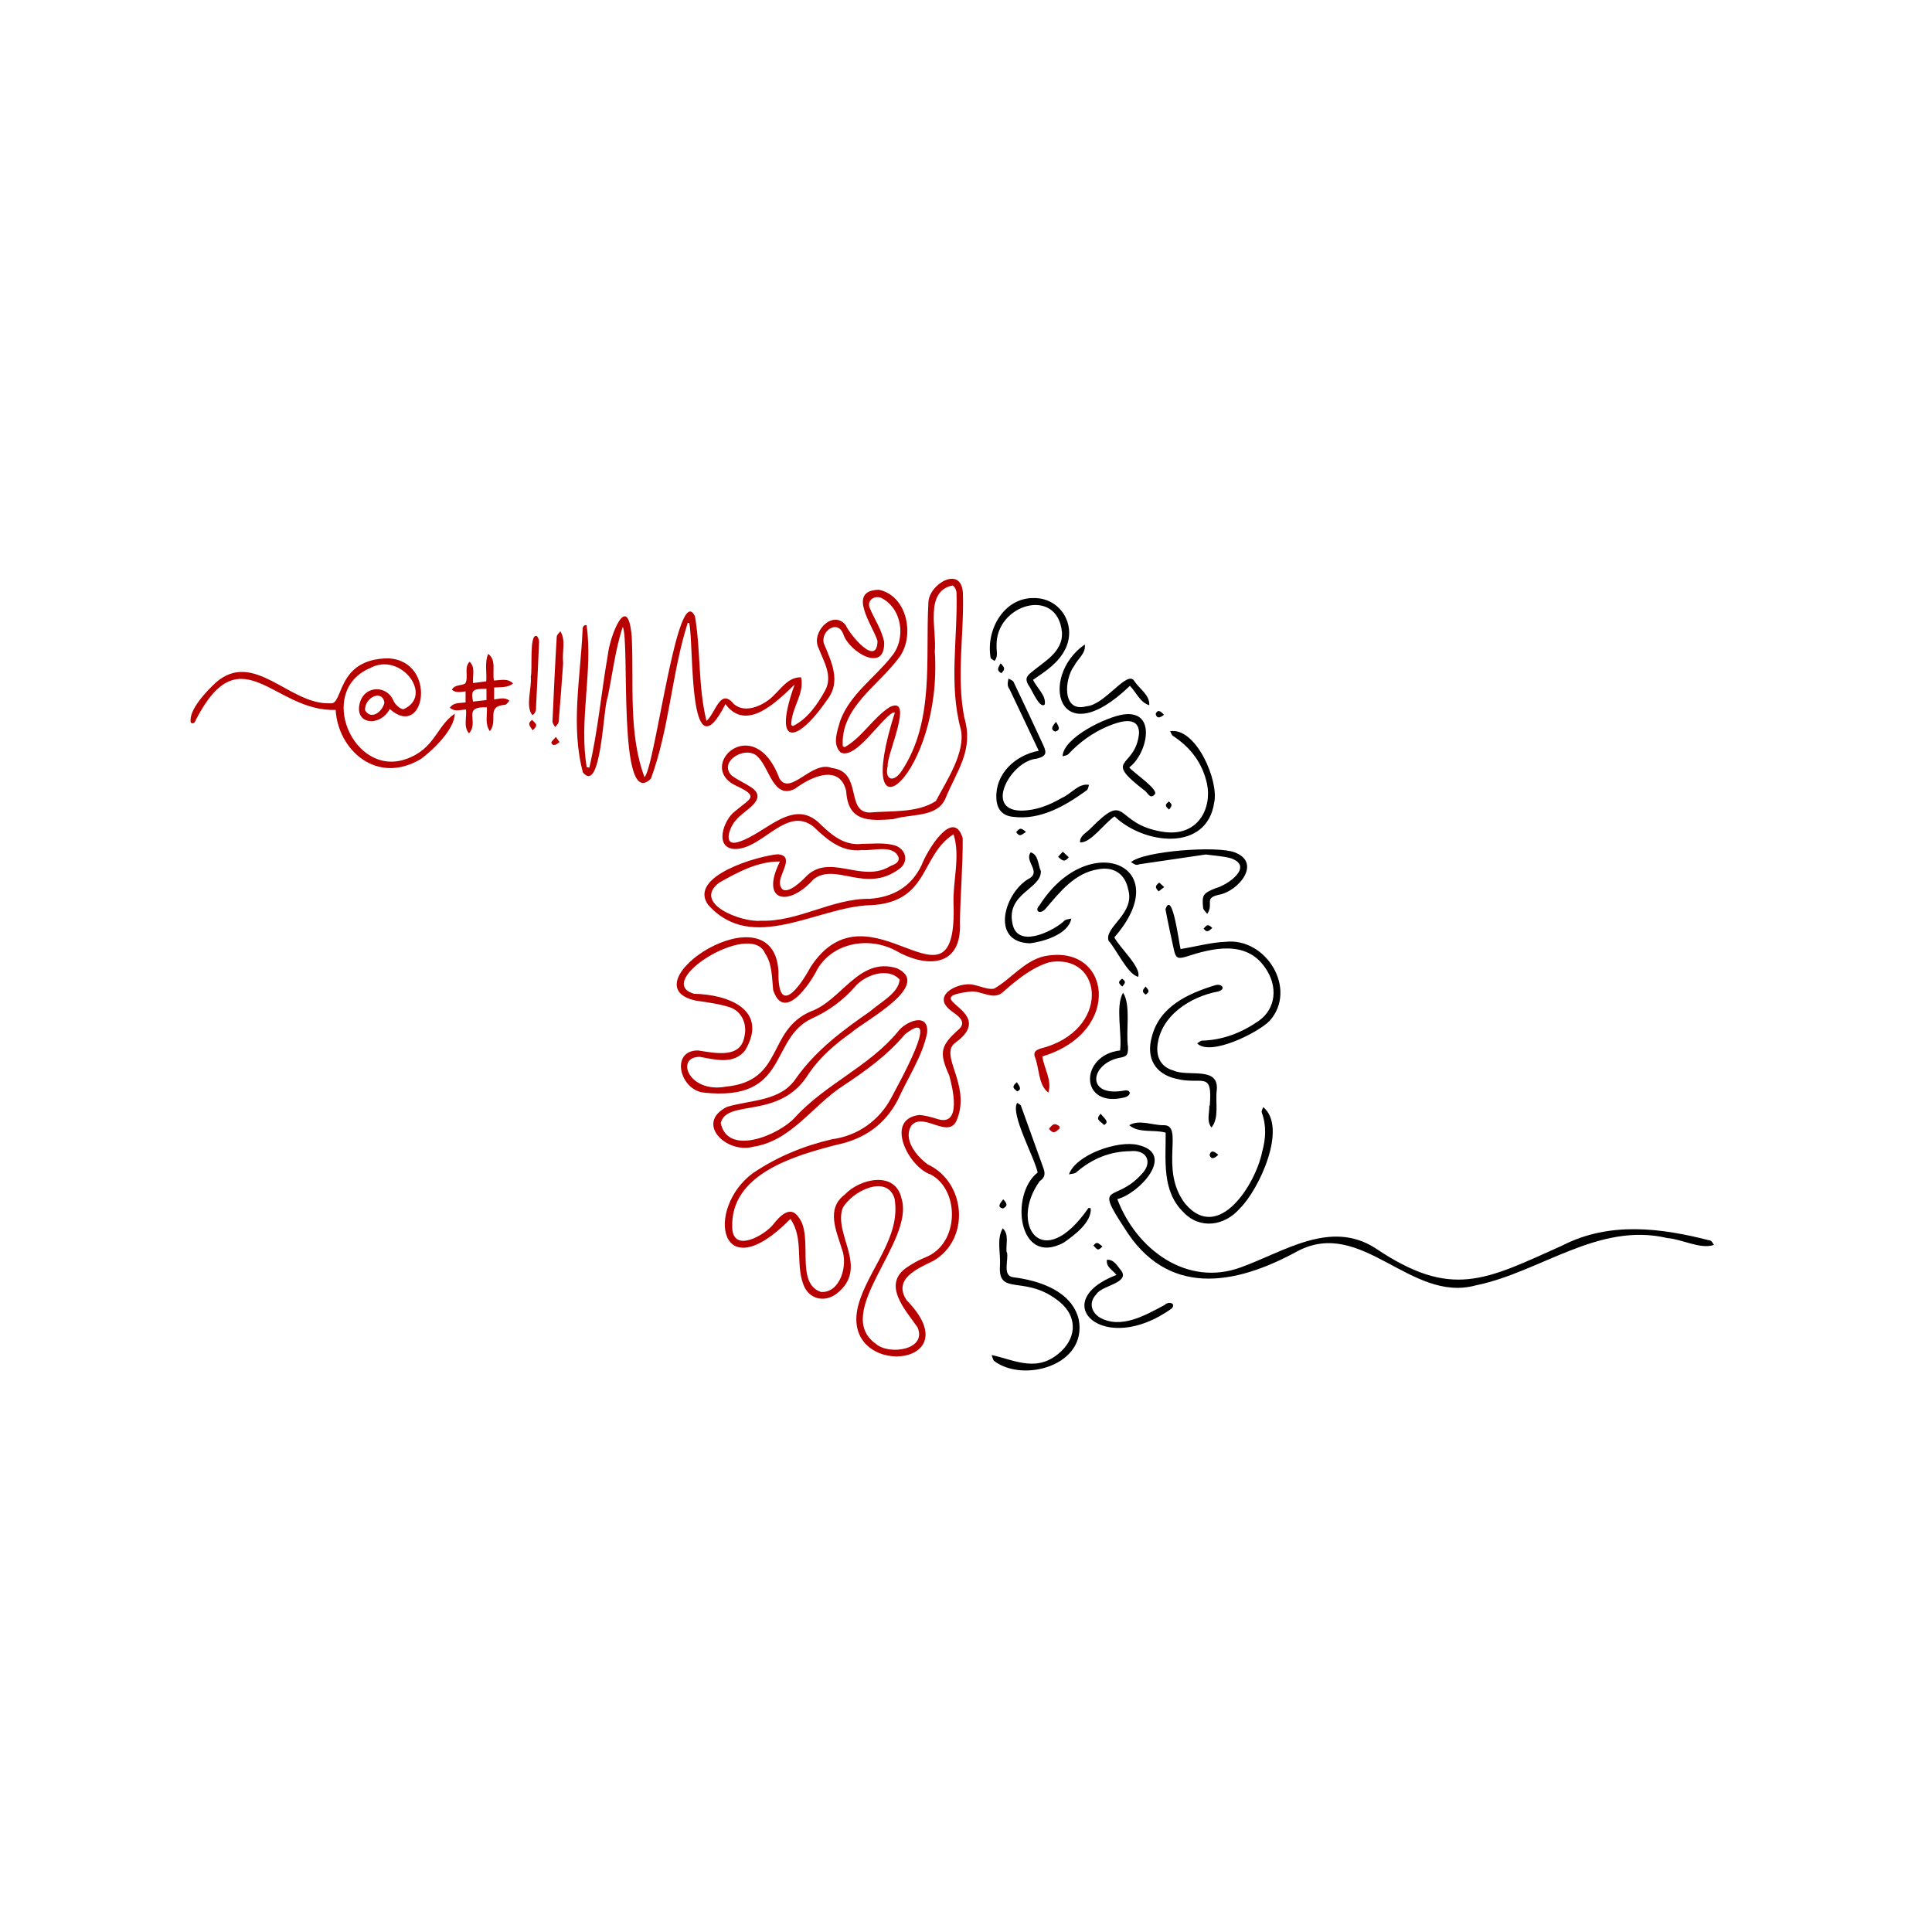
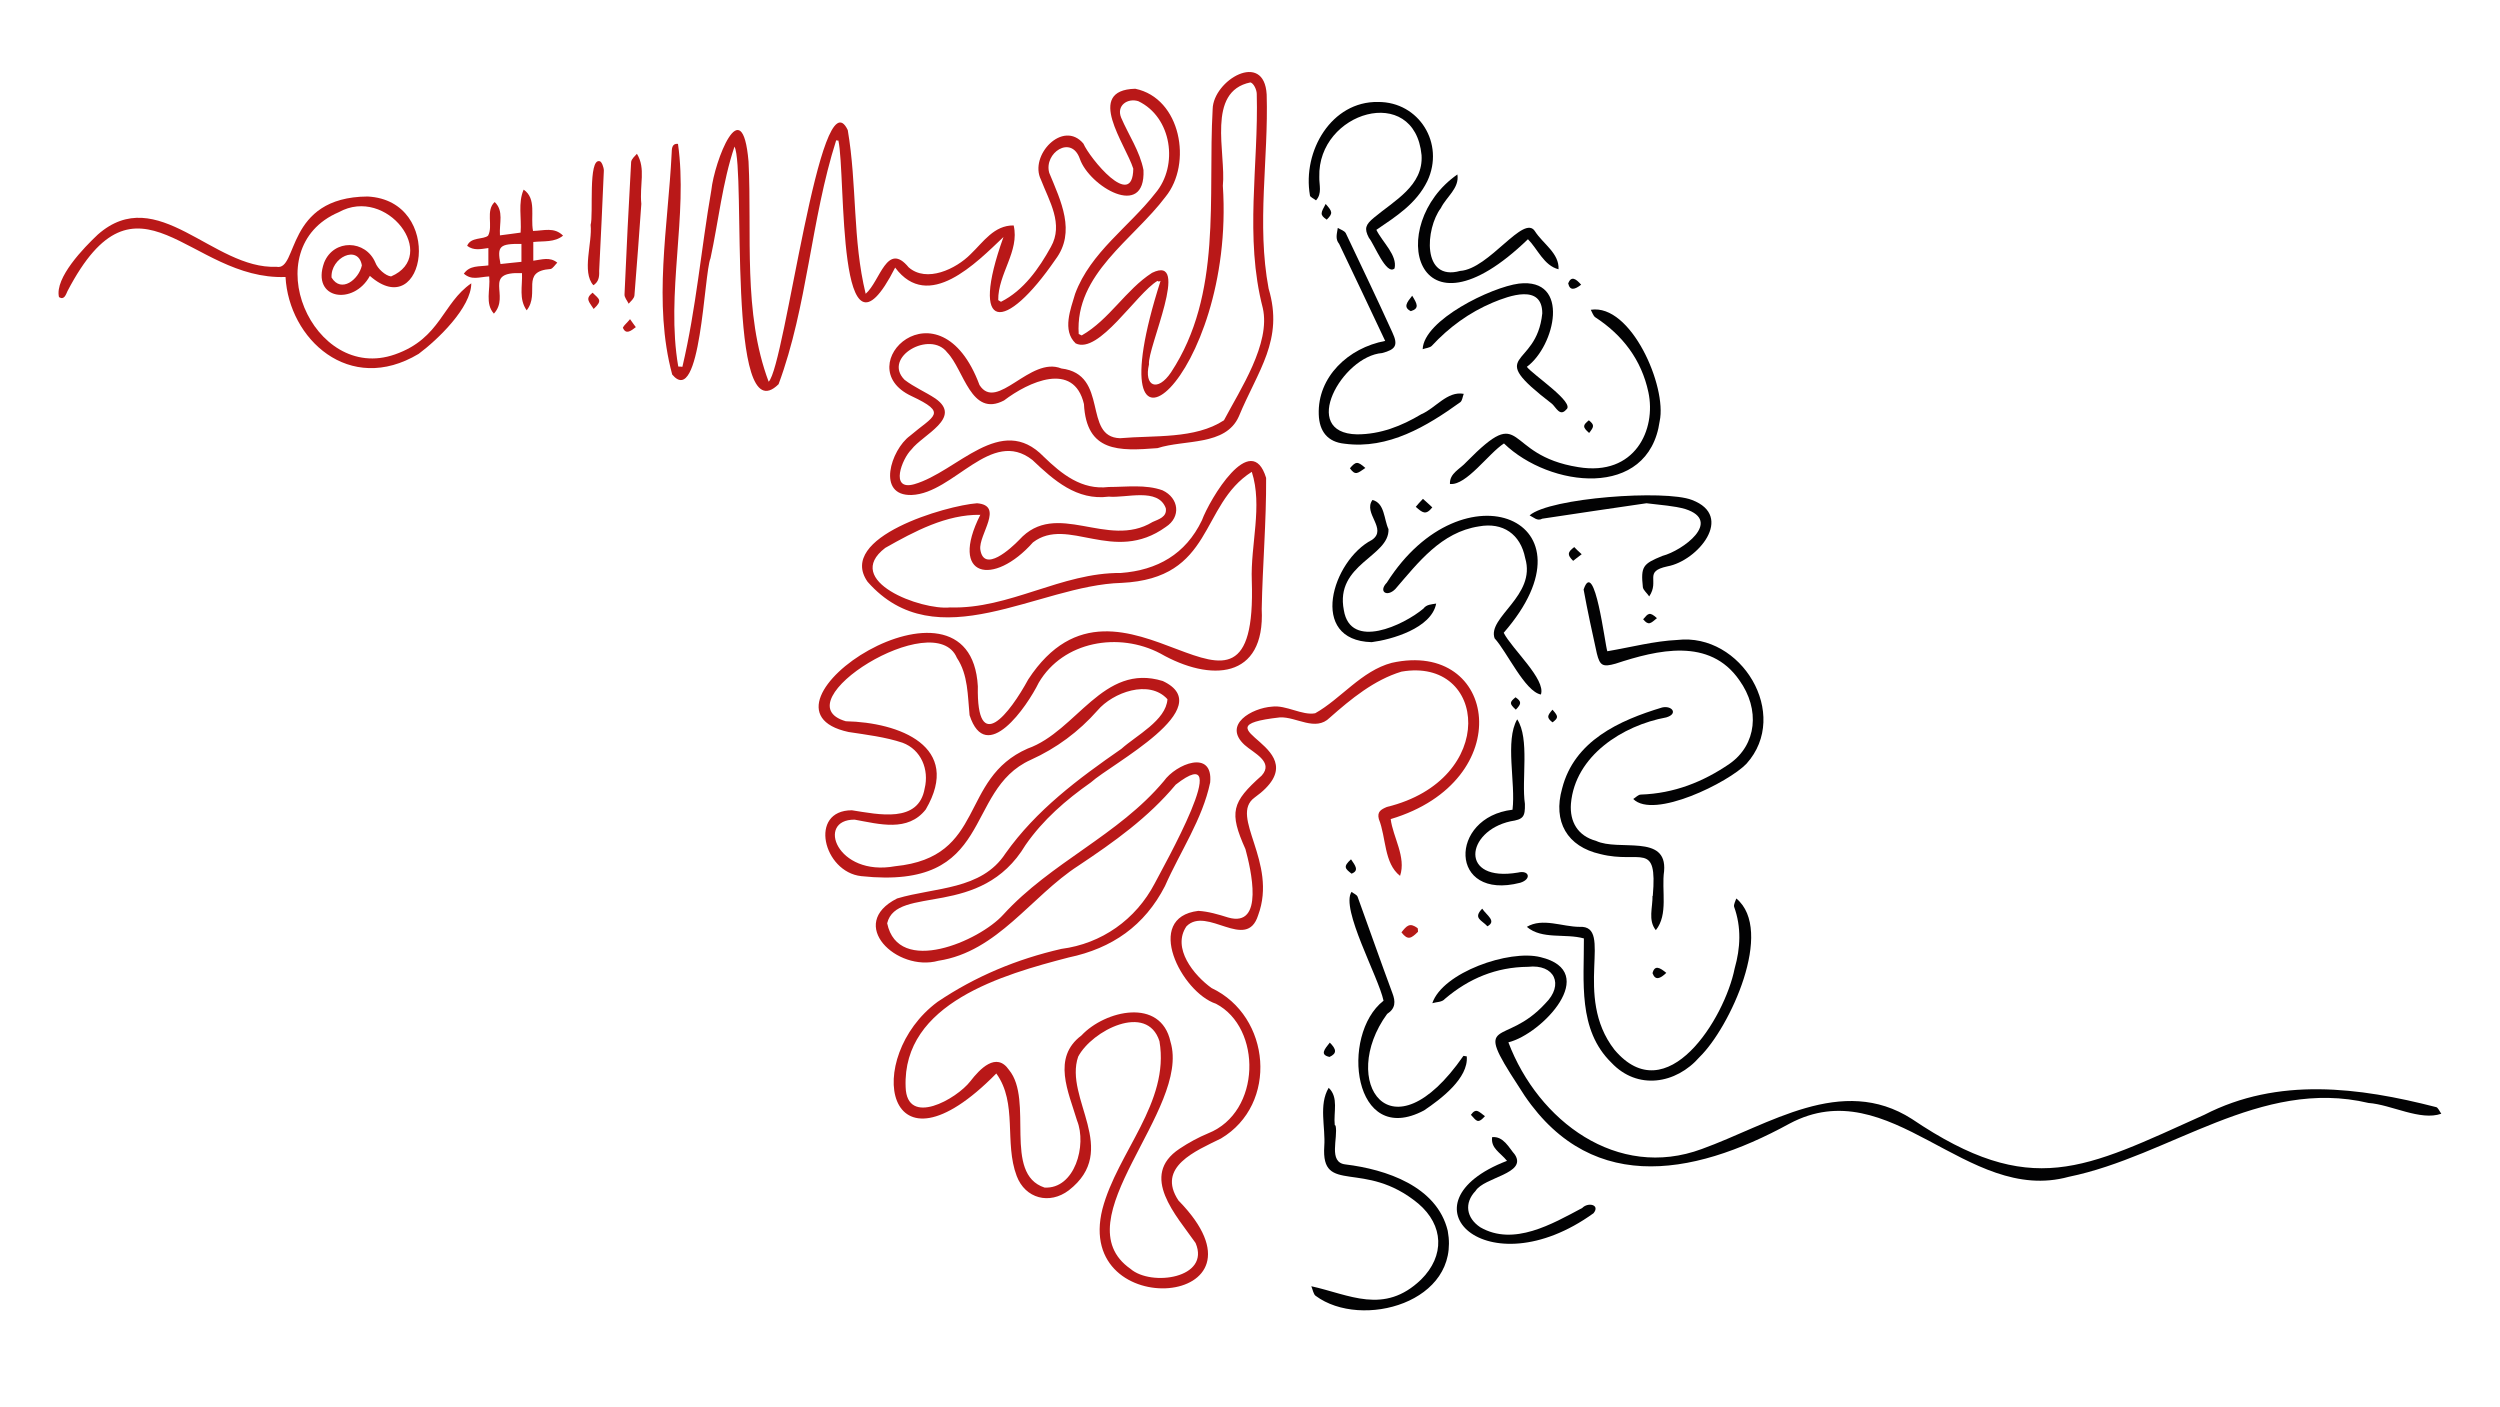
- <svg xmlns="http://www.w3.org/2000/svg" version="1.1" x="0px" y="0px" viewBox="0 0 907.1 907.1" style="enable-background:new 0 0 907.1 907.1;" xml:space="preserve">
+ <svg xmlns="http://www.w3.org/2000/svg" version="1.1" id="Capa_1" x="0px" y="0px" viewBox="0 0 907.1 510.2" style="enable-background:new 0 0 907.1 510.2;" xml:space="preserve">
  <style type="text/css">
- 	.st0{fill:#B80001;}
- 	.st1{fill:#B40005;}
+ 	.st0{fill:#B91818;}
+ 	.st1{fill:#020203;}
+ 	.st2{fill:#B51917;}
</style>
-   <g id="Capa_2">
- </g>
-   <g id="Capa_1">
-     <path class="st0" d="M419.3,334.5c-6.4,3.8-17.6,22.2-24.6,18.8c-4.1-3.9-1.5-10.3-0.2-14.9c4.6-12.5,16.2-20.1,24.1-30.2   c7-8.3,5-22.8-5.1-27.6c-3.2-1-6.6,1.3-5.1,5c2.2,5.2,5.6,10.1,6.7,15.7c0.7,15-16.3,4.9-19.1-3.4c-2.6-7.3-10.8-1.7-9.2,4.2   c3.5,8.4,8.1,17.7,1.9,26c-15.2,22.2-26,22.1-15.6-6.7c-8.2,7.8-22.5,22.6-32.5,9.2c-17.7,34.8-14.7-27.9-17-38.1   c-0.2,0-0.5,0-0.7-0.1c-7.6,23.9-8.6,49.8-17.3,73.2c-15.8,15.6-9.8-64.8-13.2-71.3c-3.6,10.8-4.8,22.4-7.2,33.5   c-2,4.6-2.9,45.2-11.5,34.9c-5.8-21.5-1.2-44.4-0.2-66.3c0.1-1.2-0.1-3.1,1.9-2.9c3.1,21.4-3.7,44.9,0.1,66.8c0.4,0,0.8,0,1.2,0.1   c4.1-17.5,5.6-35.4,8.7-53c0.9-8.6,9.3-30.5,11.2-8.6c1.1,21.9-1.7,45.4,6,66.1c5-4.8,15.5-93,23.7-75.5   c2.8,16.5,1.4,32.8,5.4,49.1c4.4-3.8,6.4-15.9,12.9-7.9c5.4,4.7,14.2,0.5,18.6-4c3.8-3.6,7-8.7,12.9-8.6c1.8,7.8-4.7,14.5-4.6,22.4   c0.3,0.2,0.6,0.4,0.8,0.5c6.8-3.4,11.4-10,15-16.5c3.9-6.9-0.5-13.7-3-20.2c-3.6-7.3,6.6-18.1,12.7-10.8c1.9,4.4,14.8,20.2,15,7.5   c-2.3-7.4-14.6-23.6,0.6-24c13.7,2.8,17.2,22.5,9.1,32.4c-9.6,12.8-27.2,23.1-26,41.1c0.3,0.1,0.6,0.3,0.9,0.4   c8.3-4.7,13.2-13.7,21.1-18.8c11.8-5.8-1.5,22.6-0.9,27.5c-1.6,6.6,2.6,8.4,6.6,2.4c15.5-23.5,11-52.5,12.5-79   c0.2-8.7,15.5-17.7,16.2-4.4c0.6,19.4-3.1,38.8,0.6,58.2c4.6,15.5-3.2,24.6-8.9,38.4c-4,8.9-16.3,6.9-24.4,9.5   c-11.7,0.9-21.3,1.2-22.1-13.2c-3.1-13-16.7-6.6-24-1.1c-9.9,5.2-12-9.2-17-14.4c-5.1-6.8-19.5,1.4-12.8,8.2   c2.9,2.2,6.3,3.6,9.3,5.6c8.3,5.8-3.8,10.8-7.2,15.3c-2.8,2.7-6.6,12.5,0.8,10.4c13-3.7,26-21.6,38.9-8.3   c5.4,5.2,11.4,10.1,19.5,9.1c5.3,0,11.1-0.8,16.1,1c5,2.3,5.6,8,1,11c-15.7,11.3-29.4-3.4-39.9,4.6c-11.8,13.3-25.3,10.6-15.8-8.3   c-10.2-0.2-19.8,5-28.5,9.9c-13,9.9,10.8,18.8,19.4,17.9c17.8,0.6,33.4-10.5,51.3-10.3c10.9-0.8,19.4-5.6,24.3-15.8   c2.3-6.3,14.8-27.4,19.3-12.7c0.1,13.1-1.1,26.3-1.3,39.4c1.1,21.2-15.4,21.9-30.4,13.3c-12.4-6.5-29.1-3.7-36.5,8.8   c-3.5,7.1-15.8,25.1-20.8,9.8c-0.6-5.8-0.4-12.2-3.8-17.2c-6.6-15.7-53,13.4-33.3,19c16,0.3,35.1,7.5,24,26.5   c-5.4,6.9-14,4.4-21.3,3.1c-11.7-0.1-5.4,17.2,12.2,14c27.5-2.7,19-26.2,39.8-35.3c14.7-5.2,22.6-25.8,40.5-20.3   c17.1,8-15.4,24.8-21.6,30.4c-7.5,5.3-14.3,11.2-19.6,18.8c-13.4,22.4-38.7,11.8-41.5,23.5c3.3,15.9,27.6,5.4,34.8-2.6   c14.3-15.7,34.6-23.8,48.2-40.1c3.6-5.1,14.8-9.7,13.9,0.4c-2.3,11.1-9,20.8-13.6,31.1c-6.1,11.9-15.9,18.7-28.9,21.4   c-19.8,5.1-50,13.7-49,38.9c0.3,12.1,15.3,3.6,19.4-1.7c2.8-3.6,7.8-8.9,11.6-3.4c7.5,9.1-1.9,31.2,10.7,35.3   c9.1,0.5,12.7-12.7,9.8-20.1c-2.6-8.6-7.6-18.9,1.3-25.6c7-7.5,23.8-11.5,26.7,1.9c6.2,20.4-32.9,53.5-12,68.2   c6.2,5.4,24.1,2.8,19.5-7.8c-5.7-8.2-17-20.2-4.8-28.3c2.7-1.8,5.6-3.4,8.6-4.6c16-6.4,16.1-31.7,2.3-38.9   c-10.3-3.4-21.8-25.9-5.3-27.9c3,0.2,6,1.1,8.9,2c11.1,3.2,6.8-14.7,5.2-20.5c-5-11.1-4.1-14.1,4.9-22.1c3.7-4.1-2.5-6.8-5.1-9.2   c-6.7-6.1,2.2-11.1,8.2-11.5c4.2-0.6,9.1,2.7,13,2c7.7-4.3,13.9-12.7,23-15.1c31.8-7,38.1,35.4-0.3,46.9c0.7,5.4,4.7,11.4,2.8,17   c-4.9-3.8-4.1-11.5-6.4-17c-0.6-2.2,0.7-2.9,2.4-3.6c33.6-8.2,30.1-45.1,4.4-40.6c-8.2,2.5-15.1,8.2-21.5,13.8   c-4.3,4.3-10-0.3-15-0.1c-27.3,3.1,13.8,8.7-7.6,24.1c-7.7,5.6,7,19.3,1.1,35.3c-3.5,11-15.4-2.9-21.5,3.3   c-4.5,6.5,2.2,14.7,7.5,18.5c17.9,8.4,20.1,34.9,2.8,45.2c-7.5,3.7-19.4,8.5-12.7,18.6c31.4,32.1-31.5,37.1-22.8,2.6   c4.5-17,20.3-31.9,17.1-50.4c-3.7-11.7-20.3-3.2-24.4,4.6c-4.3,12.6,12.7,28-2.8,40.1c-5.8,4.4-13.1,2.5-15.6-4.3   c-3.8-10,0.3-21.8-6.1-30.8c-33.4,34-40.2-4.8-17.6-21.5c11.4-7.7,23.8-12.8,37.1-15.9c12.1-1.6,22.3-8.8,28-19.7   c2.2-4.4,24.7-44,6.3-29.6c-8.3,9.9-18.5,17.2-29.2,24.3c-14.2,9.2-24.2,25.8-42,28.5c-12.5,3.5-27.6-11-12.4-18.7   c11.3-3.4,25.3-2.5,32.5-13.5c9.3-13.1,21.8-22.4,34.8-31.4c4.4-4,13.4-8.5,13.8-14.9c-5.5-6-16.4-2.1-21,3.4   c-5.6,6.4-12.3,11.3-20,14.8c-20.5,9.3-10.5,39.2-50.9,34.9c-11.4-1.2-15.9-19.8-2.8-19.8c8,1.2,20,4,21.8-6.5   c1.4-5.7-1.1-11.7-6.6-13.7c-5.2-1.7-10.8-2.4-16.2-3.2c-33.3-7.2,36.6-53.7,38.8-13.7c-0.4,21.2,9.6,8.1,15.1-2.1   c27.8-42.4,69,28.2,67.1-29.6c-0.4-10.8,3.3-22.4,0-32.7c-15.8,10-11.2,32-39.1,33.3c-24.9,0.7-55.5,23.2-76.2-0.3   c-9.4-13.4,23.7-22.9,32.8-23.6c8.3,0.7,0.4,9.4,1,13.9c1.1,7.1,9.2-0.3,11.7-2.9c11.2-12.3,26.5,2.9,40-5.4c1.8-0.8,4.4-1.5,4-4.1   c-2.3-6.3-11.9-3-17.1-3.5c-9.6,1.2-16.5-4.9-22.9-11c-12.4-9.8-23.6,10-36.2,10.5c-10.7,0.3-6.2-13.6-0.6-17.7   c7.3-6.2,11.6-6.8,0.5-12c-19.3-9,8.4-35.6,20.4-3.3c5.2,8.2,15.2-8.8,24.6-5c14.5,1.7,6.3,20.6,17.6,20.9   c10.2-0.9,22.5,0.3,31.2-5.4c4.9-9.3,14.1-23,11.7-33.7c-5.7-21.1-1.4-42.6-2-64c0-1.2-0.9-3.2-1.9-3.5c-13.3,2.7-7.3,21.2-8.3,31   c3.8,57.9-39.7,94.1-18.7,28.5C419.7,334.8,419.5,334.6,419.3,334.5z" />
-     <path d="M524.6,563c8.9,23.6,32.7,41.4,58.1,32c20.2-7.3,41.9-22.5,63-9c35.9,24.2,51.7,15,87.8-1.2c22.2-11.4,46.4-8.3,69.6-2.3   c0.6,0.1,1.1,1.3,1.6,2c-6.3,2.2-15-2.7-21.8-3.2c-32.5-7.7-59.6,16-90,22.2c-30.7,8.4-53.5-32.1-83.8-16   c-29.6,16.2-61.3,21.6-81.4-11.3c-14.1-21.5-4.1-11.3,8.1-24.7c5.7-5.6,2.8-11.9-5.2-11c-9.5,0.1-17.7,3.5-24.9,9.6   c-0.9,1.1-2.5,0.9-3.8,1.3c3.1-9.2,23.1-16.2,32.5-13.8C552.4,541.8,534.7,560.5,524.6,563z" />
-     <path class="st0" d="M157.6,333.3c-28.9,1.1-44.4-36-65.4,4.2c-0.5,1.1-1,2.8-2.6,1.8c-1.3-5.8,7.5-14.9,11.7-18.8   c17.9-15.7,34.6,10.5,53.6,9.7c6.6,1.4,2.5-20.9,27.4-21.1c23.3,1.2,17.3,38.5,0.7,23.8c-4.8,8.9-17.7,7.2-13.7-4   c2.9-7.2,12.5-6.9,15.4,0c0.7,1.8,3.1,4,4.7,4.1c14.5-6.2-1.2-27.3-15.7-19.3c-25.3,10.8-7.8,51.4,16.9,42.7   c13.7-4.8,14.2-15.4,22.9-21.3c0,7.2-10,16.9-15.8,21.2C176.7,368.9,158.6,351.8,157.6,333.3z M171.4,333.5   c2.9,4.8,8.2,0.6,9.1-3.6C179.5,323.5,171.1,327.4,171.4,333.5z" />
-     <path d="M547.3,531.8c-5.6-1.6-12.6,0.4-17.1-3.5c4.7-2.8,10.7,0,15.9,0c10.3-0.5-2.2,20.7,10.4,36.9c15.7,18.6,33.1-9.4,36.1-24.4   c1.7-6.1,2.1-12.3-0.2-18.5c-0.2-0.7,0.4-1.7,0.7-2.5c11.6,9.6-2,38.8-11,47.6c-7.1,8.2-18.7,10-26.5,1.7   C545.4,559.2,547.4,544.7,547.3,531.8z" />
-     <path d="M554.3,445.6c7.3-1.2,14.1-3.1,21-3.4c19.2-2.2,34.1,22.3,20.8,37.1c-5.4,5.6-27.9,16.8-34,10.6c0.8-0.5,1.5-1.3,2.3-1.3   c9.9-0.3,18.7-3.8,26.6-9.3c8.1-5.7,9.2-16.3,2.9-25.1c-8.9-12.9-24.6-9.1-37.1-5c-3.8,1.1-4.7,0.7-5.6-3.1   c-1.4-6.4-2.8-12.8-4-19.2C550.5,417.3,553.7,444,554.3,445.6z" />
-     <path d="M487.7,352.5c-4.7-9.9-9.2-19.5-13.8-29.1c-1.2-1.5-0.7-3.1-0.4-4.8c0.8,0.5,2,0.8,2.4,1.6c4.7,9.9,9.4,19.8,14,29.8   c1.8,3.9,1,5.1-3.1,6.2c-12,0.9-25,24.1-7.5,24.4c7,0,13.3-2.5,19.3-6c4.3-1.8,7.8-7,12.7-6.1c-0.3,0.8-0.4,2-1,2.5   c-10.1,7.3-21.7,14.2-34.7,12.5c-5.1-0.5-7.6-3.7-7.8-8.8C467.3,363.3,476.6,354.6,487.7,352.5z" />
-     <path d="M472.8,588c0.8,3.7-2.3,11.1,3,11.7c12.2,1.5,27.5,6.5,30.7,19.9c4,21.5-25.9,29.7-39.6,19.5c-0.7-0.4-0.9-1.9-1.3-2.9   c11.3,2.5,21.8,8.7,32.9-2c7.2-7.1,6.9-16.3-0.8-22.8c-16.3-13.5-29.2-2.3-28.2-17.2c0.4-5.7-1.7-12.4,1.3-17.5   c3.1,2.9,1.4,7.4,1.8,11.2C472.7,588,472.7,588,472.8,588z" />
-     <path d="M523.3,383.3c-4.6,3-11.3,12.7-16.2,12.2c-0.2-3.2,3.1-4.5,5-6.6c17.9-18.1,10.6-2.1,33.6,1.6c17,2.8,23.4-11.3,21-22.5   c-2.1-9.7-7.7-17.1-16-22.5c-0.6-0.4-0.9-1.5-1.3-2.2c12.1-1.9,22.9,23.1,20.7,33.4C566.7,400.2,537,396.5,523.3,383.3z" />
-     <path class="st0" d="M231.9,319.5c3.3-0.1,6.4-1.2,9,1.4c-2.6,2.1-5.7,1.6-8.9,1.9c0,1.9,0,3.5,0,5.6c2.6-0.3,5-1.2,7.2,0.6   c-0.7,0.7-1.3,1.7-2,1.9c-9.3,0.7-3.1,7.2-7.2,12.4c-2.4-3.4-1.2-7.2-1.4-11.2c-12.1-0.5-3.4,6.7-8.4,12.2c-2.7-3.1-1-7.2-1.4-11.2   c-3.1,0.2-5.2,1.2-7.6-0.8c1.8-2.6,4.5-2.1,7.4-2.5c0-1.7,0-3.3,0-5.2c-2.4,0.3-4.4,0.8-6.4-0.7c1.1-2.7,4.9-1.8,6.3-3.1   c1.6-2.9-0.8-7.5,2-10.1c2.8,2.7,1.3,6.3,1.6,10c2.2-0.3,4.1-0.5,6.2-0.8c0.3-4.4-0.8-8.9,0.9-12.9   C233.1,309.8,231.1,315.1,231.9,319.5z M228.4,323.4c-6.5-0.1-7.4,0.7-6.3,6c2-0.2,4.1-0.5,6.3-0.7   C228.4,326.8,228.4,325.2,228.4,323.4z" />
-     <path d="M523.2,440.1c2.5,4.9,12.7,14,11.2,18.5c-4.8-0.9-10.2-12.8-13.9-16.9c-2.2-6.4,12.6-12.7,9.2-24.1   c-1.4-7.2-6.7-10.8-13.9-9.5c-11.3,1.7-18.2,10.8-25.1,18.8c-2.5,2.6-5.2,0.8-2.6-1.9C511,389,552.8,406.2,523.2,440.1z" />
-     <path d="M485,319.2c1.8,3.7,6.4,7.6,5.5,11.6c-2.5,2.2-6.1-7.4-7.7-9.2c-1.5-2.8-1-4,1.5-6c6.1-5.1,14.9-9.6,14.3-18.8   c-2.1-21.7-31.3-13.1-30.7,6.5c-0.1,2.4,0.9,5-1,7c-0.6-0.5-1.8-1-1.8-1.5c-2.3-13.4,6.5-28.3,20.4-28   c12.3-0.1,20.1,12.5,14.8,23.7C497,311.3,491,315.1,485,319.2z" />
-     <path d="M568,519.1c1.4-16.8-3.6-9.5-15.7-12.6c-10-2.2-14.3-9.8-11.5-19.7c3.6-14.3,17.1-20.4,30-24.3c3-0.7,4.9,1.9,1.2,3   c-13.1,2.4-27.4,11.5-28.6,25.9c-0.4,5.5,2.1,9.7,7.5,11.2c6.8,3.2,21.4-2.2,20.4,9.1c-0.8,5.8,1.3,13-2.5,17.7   c-2.4-3-0.9-6.8-1-10.4C567.9,519.1,567.9,519.1,568,519.1z" />
-     <path d="M487.2,550.5c-1.5-7.1-13-27.7-9.6-32.7c0.6,0.5,1.6,0.8,1.8,1.5c3.5,9.6,6.9,19.3,10.4,28.9c1,2.6,1,4.6-1.6,6.3   c-14.6,20.1,1,44.2,22.9,12.6c0.3,0.1,0.7,0.1,1,0.2c0.6,6.5-7.8,12.8-12.8,16.2C478,594.8,474,560.8,487.2,550.5z" />
-     <path d="M566.1,401.2c-10,1.5-20.6,3-31.3,4.6c-1.5,0.8-2.6-0.4-3.8-1c6-5.3,40.7-7.8,48.7-4.6c12.9,4.9,1.7,18.3-7.4,19.9   c-7.3,1.6-2.2,4.2-5.5,9c-0.6-0.9-1.7-1.8-1.9-2.7c-0.7-6.3,0-7,5.9-9.4c6-1.6,18.1-10.4,6.9-14.1   C574.3,402,570.6,401.8,566.1,401.2z" />
-     <path d="M530.2,360.3c1.8,2.4,14.6,10.8,11.8,12.8c-1.9,2.2-3.1-0.7-4.3-1.7c-20.8-16-4.6-10-2.9-27.1c0-8.9-9.9-5.3-14.9-3.2   c-7,3-13.1,7.4-18.3,13c-0.6,0.6-1.8,0.7-2.7,1c0.3-8.8,20.6-18.6,28.9-19.7C543.4,333.5,538.6,354.1,530.2,360.3z" />
-     <path d="M530.5,322c-34,32.8-42.9-4.3-21.2-19.4c0.7,4.1-3.3,6.7-5,10.1c-4.6,6.1-5.8,22.1,5.8,18.9c8.8-0.6,19.2-17.4,22.5-11.8   c2.4,3.7,7.3,6.5,7,11.3C535.3,329.9,533.4,324.9,530.5,322z" />
-     <path d="M524.2,598.6c-2.1-2.6-4.9-3.7-4.5-7.1c3.4-0.3,5,3.1,6.9,5.3c3.6,5.7-9.3,6.7-11.8,10.8c-3.5,3.6-2.8,8.1,1.4,10.9   c10,5.8,21.6-1,30.6-5.8c1.7-1.8,5.5-1,3.4,1.6C518.2,637.4,491.2,611.2,524.2,598.6z" />
-     <path d="M483.6,442.9c-19.2-0.5-11.8-24.6,0.1-30.7c4.8-3.3-2.8-8,0.2-12c3.7,1,3.4,5.8,4.8,8.8c0.3,8.3-16.1,10.4-13.4,24.3   c2,12.1,18,4.5,23.9-0.5c0.9-1.2,2.4-1.2,3.8-1.5C501.6,438.8,489.5,442.2,483.6,442.9z" />
-     <path d="M525.9,493.2c1-8-2.3-20.8,1.4-27.1c3.8,5.8,1.2,18.1,2.3,25.4c0.1,3.9-0.5,4.6-4.3,5.2c-13.5,3-15.5,18.4,2.2,15.4   c3.4-0.8,4.1,2,0.7,3.1C506.7,520.7,506.7,495.4,525.9,493.2z" />
-     <path class="st0" d="M264.4,311.4c-0.6,8.5-1.3,18-2.1,27.5c-0.1,0.9-1.1,1.7-1.7,2.5c-0.4-0.9-1.3-1.9-1.2-2.8   c0.6-13.2,1.2-26.5,2-39.7c0.1-0.9,1.1-1.7,1.7-2.5C265.8,300.8,263.8,305.6,264.4,311.4z" />
-     <path class="st0" d="M249.2,317.7c0.9-3-0.8-20.1,2.7-19.1c0.6,0.1,1.2,1.8,1.2,2.8c-0.4,10-0.9,20.1-1.4,30.1   c0.1,1.8-0.2,3.3-1.7,4.3C246.5,331.8,249.8,323,249.2,317.7C249.3,317.7,249.3,317.7,249.2,317.7z" />
-     <path class="st1" d="M497.5,529.8c-2,1.9-3,2.7-5,0.2c1.6-2,2.5-3.1,4.9-1.2C497.5,529.1,497.5,529.5,497.5,529.8z" />
-     <path d="M499,399.9c1.2,1.1,2,1.8,2.8,2.6c-2,2.5-3,1.6-5-0.2C497.4,401.6,497.9,401,499,399.9z" />
-     <path d="M516.8,522.9c1.4,2.1,4.4,3.7,1.6,5.3C516.6,526.3,514,525.8,516.8,522.9z" />
-     <path class="st0" d="M250.1,342.9c-1.5-2.3-2.6-3.1-0.3-4.9C251.8,340,252.8,340.3,250.1,342.9z" />
-     <path d="M546.6,416.5c-1.2,0.9-1.9,1.5-2.6,2c-1.8-1.8-1.7-2.6,0.3-4.1C544.9,414.9,545.5,415.5,546.6,416.5z" />
-     <path class="st0" d="M261,346c0.8,1.1,1.2,1.8,1.7,2.4c-1.4,1.1-3,2.4-3.9,0.2C259.2,347.8,260,347.2,261,346z" />
-     <path d="M481.7,390.6c-2.3,1.6-3,2.4-4.6,0.1C478.8,388.7,479.3,388.5,481.7,390.6z" />
-     <path d="M471,563.1c2,2,2.2,3.2-0.1,4.3C468,566.7,469.5,565.1,471,563.1z" />
-     <path d="M477.4,508.1c1.3,1.9,2.5,3.4,0.2,4.3C475.7,510.9,474.9,510.3,477.4,508.1z" />
-     <path d="M495.8,338.9c1.4,2.3,2.3,3.8-0.4,4.6C493,342.4,494.1,341,495.8,338.9z" />
-     <path d="M469.8,311.4c2.1,2.3,2.2,2.8,0.3,4.7C467.9,314.6,468.4,314,469.8,311.4z" />
-     <path d="M572,542.2c-1.8,1.7-3.3,2.4-4.1,0.1C568.6,539.7,570.1,540.6,572,542.2z" />
-     <path d="M569.2,435.7c-1.9,1.6-2.5,2.3-4.1,0.3C566.6,434.3,567,433.6,569.2,435.7z" />
-     <path d="M546.5,335.6c-1.9,1.5-3.4,1.9-3.9-0.4C543.5,333,544.8,333.7,546.5,335.6z" />
-     <path d="M517.6,585.2c-2.2,2.5-2.6,1.3-4.2-0.4C515,582.6,515.7,583.8,517.6,585.2z" />
-     <path d="M548.9,380.1c-2.1-1.8-1.9-2.3-0.1-3.8C550.5,377.7,550.4,378.2,548.9,380.1z" />
-     <path d="M526.9,463.2c-2-1.8-1.9-2.2-0.1-3.7C528.7,460.8,528.5,461.4,526.9,463.2z" />
-     <path d="M537.9,463.2c1.7,2,1.9,2.4,0,3.8C536.1,465.6,536.2,465.1,537.9,463.2z" />
+   <g id="Capa_1_00000047757810298770706470000016981699959906122687_">
+     <path class="st0" d="M420,101.9c-7.7,4.6-21.3,26.8-29.7,22.7c-5-4.7-1.8-12.5-0.2-18c5.6-15.1,19.6-24.3,29.1-36.5   c8.5-10,6-27.6-6.2-33.4c-3.9-1.2-8,1.6-6.2,6c2.7,6.3,6.8,12.2,8.1,19c0.8,18.1-19.7,5.9-23.1-4.1c-3.1-8.8-13.1-2.1-11.1,5.1   c4.2,10.2,9.8,21.4,2.3,31.4c-18.4,26.8-31.4,26.7-18.9-8.1c-9.9,9.4-27.2,27.3-39.3,11.1c-21.4,42.1-17.8-33.7-20.6-46.1   c-0.2,0-0.6,0-0.8-0.1c-9.2,28.9-10.4,60.2-20.9,88.5c-19.1,18.9-11.8-78.3-16-86.2c-4.4,13.1-5.8,27.1-8.7,40.5   c-2.4,5.6-3.5,54.6-13.9,42.2c-7-26-1.5-53.7-0.2-80.2c0.1-1.5-0.1-3.7,2.3-3.5c3.7,25.9-4.5,54.3,0.1,80.8c0.5,0,1,0,1.5,0.1   c5-21.2,6.8-42.8,10.5-64.1c1.1-10.4,11.2-36.9,13.5-10.4c1.3,26.5-2.1,54.9,7.3,79.9c6-5.8,18.7-112.4,28.7-91.3   c3.4,19.9,1.7,39.7,6.5,59.4c5.3-4.6,7.7-19.2,15.6-9.6c6.5,5.7,17.2,0.6,22.5-4.8c4.6-4.4,8.5-10.5,15.6-10.4   c2.2,9.4-5.7,17.5-5.6,27.1c0.4,0.2,0.7,0.5,1,0.6c8.2-4.1,13.8-12.1,18.1-19.9c4.7-8.3-0.6-16.6-3.6-24.4   c-4.4-8.8,8-21.9,15.4-13.1c2.3,5.3,17.9,24.4,18.1,9.1c-2.8-8.9-17.7-28.5,0.7-29c16.6,3.4,20.8,27.2,11,39.2   C411.2,87,390,99.4,391.4,121.2c0.4,0.1,0.7,0.4,1.1,0.5c10-5.7,16-16.6,25.5-22.7c14.3-7-1.8,27.3-1.1,33.2c-1.9,8,3.1,10.2,8,2.9   c18.7-28.4,13.3-63.5,15.1-95.5c0.2-10.5,18.7-21.4,19.6-5.3c0.7,23.5-3.7,46.9,0.7,70.4c5.6,18.7-3.9,29.7-10.8,46.4   c-4.8,10.8-19.7,8.3-29.5,11.5c-14.1,1.1-25.8,1.5-26.7-16c-3.7-15.7-20.2-8-29-1.3c-12,6.3-14.5-11.1-20.6-17.4   c-6.2-8.2-23.6,1.7-15.5,9.9c3.5,2.7,7.6,4.4,11.2,6.8c10,7-4.6,13.1-8.7,18.5c-3.4,3.3-8,15.1,1,12.6c15.7-4.5,31.4-26.1,47-10   c6.5,6.3,13.8,12.2,23.6,11c6.4,0,13.4-1,19.5,1.2c6,2.8,6.8,9.7,1.2,13.3c-19,13.7-35.5-4.1-48.2,5.6   c-14.3,16.1-30.6,12.8-19.1-10c-12.3-0.2-23.9,6-34.5,12c-15.7,12,13.1,22.7,23.5,21.6c21.5,0.7,40.4-12.7,62-12.5   c13.2-1,23.5-6.8,29.4-19.1c2.8-7.6,17.9-33.1,23.3-15.4c0.1,15.8-1.3,31.8-1.6,47.6c1.3,25.6-18.6,26.5-36.8,16.1   c-15-7.9-35.2-4.5-44.1,10.6c-4.2,8.6-19.1,30.3-25.1,11.8c-0.7-7-0.5-14.7-4.6-20.8c-8-19-64.1,16.2-40.3,23   c19.3,0.4,42.4,9.1,29,32c-6.5,8.3-16.9,5.3-25.8,3.7c-14.1-0.1-6.5,20.8,14.7,16.9c33.2-3.3,23-31.7,48.1-42.7   c17.8-6.3,27.3-31.2,49-24.5c20.7,9.7-18.6,30-26.1,36.8c-9.1,6.4-17.3,13.5-23.7,22.7c-16.2,27.1-46.8,14.3-50.2,28.4   c4,19.2,33.4,6.5,42.1-3.1c17.3-19,41.8-28.8,58.3-48.5c4.4-6.2,17.9-11.7,16.8,0.5c-2.8,13.4-10.9,25.1-16.4,37.6   c-7.4,14.4-19.2,22.6-34.9,25.9c-23.9,6.2-60.4,16.6-59.2,47c0.4,14.6,18.5,4.4,23.5-2.1c3.4-4.4,9.4-10.8,14-4.1   c9.1,11-2.3,37.7,12.9,42.7c11,0.6,15.4-15.4,11.8-24.3c-3.1-10.4-9.2-22.8,1.6-30.9c8.5-9.1,28.8-13.9,32.3,2.3   c7.5,24.7-39.8,64.7-14.5,82.4c7.5,6.5,29.1,3.4,23.6-9.4c-6.9-9.9-20.6-24.4-5.8-34.2c3.3-2.2,6.8-4.1,10.4-5.6   c19.3-7.7,19.5-38.3,2.8-47c-12.5-4.1-26.4-31.3-6.4-33.7c3.6,0.2,7.3,1.3,10.8,2.4c13.4,3.9,8.2-17.8,6.3-24.8   c-6-13.4-5-17,5.9-26.7c4.5-5-3-8.2-6.2-11.1c-8.1-7.4,2.7-13.4,9.9-13.9c5.1-0.7,11,3.3,15.7,2.4c9.3-5.2,16.8-15.4,27.8-18.3   c38.4-8.5,46.1,42.8-0.4,56.7c0.8,6.5,5.7,13.8,3.4,20.6c-5.9-4.6-5-13.9-7.7-20.6c-0.7-2.7,0.8-3.5,2.9-4.4   c40.6-9.9,36.4-54.5,5.3-49.1c-9.9,3-18.3,9.9-26,16.7c-5.2,5.2-12.1-0.4-18.1-0.1c-33,3.7,16.7,10.5-9.2,29.1   c-9.3,6.8,8.5,23.3,1.3,42.7c-4.2,13.3-18.6-3.5-26,4c-5.4,7.9,2.7,17.8,9.1,22.4c21.6,10.2,24.3,42.2,3.4,54.6   c-9.1,4.5-23.5,10.3-15.4,22.5c38,38.8-38.1,44.9-27.6,3.1c5.4-20.6,24.5-38.6,20.7-60.9c-4.5-14.1-24.5-3.9-29.5,5.6   c-5.2,15.2,15.4,33.9-3.4,48.5c-7,5.3-15.8,3-18.9-5.2c-4.6-12.1,0.4-26.4-7.4-37.2c-40.4,41.1-48.6-5.8-21.3-26   c13.8-9.3,28.8-15.5,44.9-19.2c14.6-1.9,27-10.6,33.9-23.8c2.7-5.3,29.9-53.2,7.6-35.8c-10,12-22.4,20.8-35.3,29.4   c-17.2,11.1-29.3,31.2-50.8,34.5c-15.1,4.2-33.4-13.3-15-22.6c13.7-4.1,30.6-3,39.3-16.3c11.2-15.8,26.4-27.1,42.1-38   c5.3-4.8,16.2-10.3,16.7-18c-6.6-7.3-19.8-2.5-25.4,4.1c-6.8,7.7-14.9,13.7-24.2,17.9c-24.8,11.2-12.7,47.4-61.5,42.2   c-13.8-1.5-19.2-23.9-3.4-23.9c9.7,1.5,24.2,4.8,26.4-7.9c1.7-6.9-1.3-14.1-8-16.6c-6.3-2.1-13.1-2.9-19.6-3.9   c-40.3-8.7,44.2-64.9,46.9-16.6c-0.5,25.6,11.6,9.8,18.3-2.5c33.6-51.3,83.4,34.1,81.1-35.8c-0.5-13.1,4-27.1,0-39.5   c-19.1,12.1-13.5,38.7-47.3,40.3c-30.1,0.8-67.1,28-92.1-0.4c-11.4-16.2,28.7-27.7,39.7-28.5c10,0.8,0.5,11.4,1.2,16.8   c1.3,8.6,11.1-0.4,14.1-3.5c13.5-14.9,32,3.5,48.4-6.5c2.2-1,5.3-1.8,4.8-5c-2.8-7.6-14.4-3.6-20.7-4.2   c-11.6,1.5-19.9-5.9-27.7-13.3c-15-11.8-28.5,12.1-43.8,12.7c-12.9,0.4-7.5-16.4-0.7-21.4c8.8-7.5,14-8.2,0.6-14.5   c-23.3-10.9,10.2-43,24.7-4c6.3,9.9,18.4-10.6,29.7-6c17.5,2.1,7.6,24.9,21.3,25.3c12.3-1.1,27.2,0.4,37.7-6.5   c5.9-11.2,17-27.8,14.1-40.7C451.5,86,456.7,60,456,34.1c0-1.5-1.1-3.9-2.3-4.2c-16.1,3.3-8.8,25.6-10,37.5   c4.6,70-48,113.8-22.6,34.5C420.4,102.3,420.2,102.1,420,101.9z" />
+     <path class="st1" d="M547.3,378.2c10.8,28.5,39.5,50.1,70.2,38.7c24.4-8.8,50.7-27.2,76.2-10.9c43.4,29.3,62.5,18.1,106.1-1.5   c26.8-13.8,56.1-10,84.1-2.8c0.7,0.1,1.3,1.6,1.9,2.4c-7.6,2.7-18.1-3.3-26.4-3.9c-39.3-9.3-72.1,19.3-108.8,26.8   c-37.1,10.2-64.7-38.8-101.3-19.3c-35.8,19.6-74.1,26.1-98.4-13.7c-17-26-5-13.7,9.8-29.9c6.9-6.8,3.4-14.4-6.3-13.3   c-11.5,0.1-21.4,4.2-30.1,11.6c-1.1,1.3-3,1.1-4.6,1.6c3.7-11.1,27.9-19.6,39.3-16.7C580.9,352.6,559.5,375.2,547.3,378.2z" />
+     <path class="st0" d="M103.6,100.5c-34.9,1.3-53.7-43.5-79.1,5.1c-0.6,1.3-1.2,3.4-3.1,2.2c-1.6-7,9.1-18,14.1-22.7   c21.6-19,41.8,12.7,64.8,11.7c8,1.7,3-25.3,33.1-25.5c28.2,1.5,20.9,46.5,0.8,28.8c-5.8,10.8-21.4,8.7-16.6-4.8   c3.5-8.7,15.1-8.3,18.6,0c0.8,2.2,3.7,4.8,5.7,5c17.5-7.5-1.5-33-19-23.3c-30.6,13.1-9.4,62.1,20.4,51.6   c16.6-5.8,17.2-18.6,27.7-25.8c0,8.7-12.1,20.4-19.1,25.6C126.7,143.5,104.8,122.9,103.6,100.5z M120.3,100.7   c3.5,5.8,9.9,0.7,11-4.4C130,88.6,119.9,93.4,120.3,100.7z" />
+     <path class="st1" d="M574.7,340.5c-6.8-1.9-15.2,0.5-20.7-4.2c5.7-3.4,12.9,0,19.2,0c12.5-0.6-2.7,25,12.6,44.6   c19,22.5,40-11.4,43.6-29.5c2.1-7.4,2.5-14.9-0.2-22.4c-0.2-0.8,0.5-2.1,0.8-3c14,11.6-2.4,46.9-13.3,57.5   c-8.6,9.9-22.6,12.1-32,2.1C572.4,373.6,574.8,356.1,574.7,340.5z" />
+     <path class="st1" d="M583.2,236.3c8.8-1.5,17-3.7,25.4-4.1c23.2-2.7,41.2,27,25.1,44.9c-6.5,6.8-33.7,20.3-41.1,12.8   c1-0.6,1.8-1.6,2.8-1.6c12-0.4,22.6-4.6,32.2-11.2c9.8-6.9,11.1-19.7,3.5-30.3c-10.8-15.6-29.7-11-44.9-6c-4.6,1.3-5.7,0.8-6.8-3.7   c-1.7-7.7-3.4-15.5-4.8-23.2C578.6,202,582.4,234.3,583.2,236.3z" />
+     <path class="st1" d="M502.6,123.7c-5.7-12-11.1-23.6-16.7-35.2c-1.5-1.8-0.8-3.7-0.5-5.8c1,0.6,2.4,1,2.9,1.9   c5.7,12,11.4,23.9,16.9,36c2.2,4.7,1.2,6.2-3.7,7.5c-14.5,1.1-30.2,29.1-9.1,29.5c8.5,0,16.1-3,23.3-7.3c5.2-2.2,9.4-8.5,15.4-7.4   c-0.4,1-0.5,2.4-1.2,3c-12.2,8.8-26.2,17.2-42,15.1c-6.2-0.6-9.2-4.5-9.4-10.6C478,136.8,489.2,126.2,502.6,123.7z" />
+     <path class="st1" d="M484.6,408.4c1,4.5-2.8,13.4,3.6,14.1c14.7,1.8,33.2,7.9,37.1,24.1c4.8,26-31.3,35.9-47.9,23.6   c-0.8-0.5-1.1-2.3-1.6-3.5c13.7,3,26.4,10.5,39.8-2.4c8.7-8.6,8.3-19.7-1-27.6c-19.7-16.3-35.3-2.8-34.1-20.8   c0.5-6.9-2.1-15,1.6-21.2c3.7,3.5,1.7,8.9,2.2,13.5C484.5,408.4,484.5,408.4,484.6,408.4z" />
+     <path class="st1" d="M545.7,160.9c-5.6,3.6-13.7,15.4-19.6,14.7c-0.2-3.9,3.7-5.4,6-8c21.6-21.9,12.8-2.5,40.6,1.9   c20.6,3.4,28.3-13.7,25.4-27.2c-2.5-11.7-9.3-20.7-19.3-27.2c-0.7-0.5-1.1-1.8-1.6-2.7c14.6-2.3,27.7,27.9,25,40.4   C598.2,181.4,562.2,176.9,545.7,160.9z" />
+     <path class="st0" d="M193.4,83.8c4-0.1,7.7-1.5,10.9,1.7c-3.1,2.5-6.9,1.9-10.8,2.3c0,2.3,0,4.2,0,6.8c3.1-0.4,6-1.5,8.7,0.7   c-0.8,0.8-1.6,2.1-2.4,2.3c-11.2,0.8-3.7,8.7-8.7,15c-2.9-4.1-1.5-8.7-1.7-13.5c-14.6-0.6-4.1,8.1-10.2,14.7   c-3.3-3.7-1.2-8.7-1.7-13.5c-3.7,0.2-6.3,1.5-9.2-1c2.2-3.1,5.4-2.5,8.9-3c0-2.1,0-4,0-6.3c-2.9,0.4-5.3,1-7.7-0.8   c1.3-3.3,5.9-2.2,7.6-3.7c1.9-3.5-1-9.1,2.4-12.2c3.4,3.3,1.6,7.6,1.9,12.1c2.7-0.4,5-0.6,7.5-1c0.4-5.3-1-10.8,1.1-15.6   C194.8,72.1,192.4,78.5,193.4,83.8z M189.2,88.5c-7.9-0.1-8.9,0.8-7.6,7.3c2.4-0.2,5-0.6,7.6-0.8C189.2,92.6,189.2,90.7,189.2,88.5   z" />
+     <path class="st1" d="M545.6,229.6c3,5.9,15.4,16.9,13.5,22.4c-5.8-1.1-12.3-15.5-16.8-20.4c-2.7-7.7,15.2-15.4,11.1-29.1   c-1.7-8.7-8.1-13.1-16.8-11.5c-13.7,2.1-22,13.1-30.3,22.7c-3,3.1-6.3,1-3.1-2.3C530.8,167.8,581.3,188.6,545.6,229.6z" />
+     <path class="st1" d="M499.4,83.4c2.2,4.5,7.7,9.2,6.6,14c-3,2.7-7.4-8.9-9.3-11.1c-1.8-3.4-1.2-4.8,1.8-7.3   c7.4-6.2,18-11.6,17.3-22.7c-2.5-26.2-37.8-15.8-37.1,7.9c-0.1,2.9,1.1,6-1.2,8.5c-0.7-0.6-2.2-1.2-2.2-1.8   c-2.8-16.2,7.9-34.2,24.7-33.9c14.9-0.1,24.3,15.1,17.9,28.7C513.9,73.9,506.6,78.5,499.4,83.4z" />
+     <path class="st1" d="M599.7,325.1c1.7-20.3-4.4-11.5-19-15.2c-12.1-2.7-17.3-11.8-13.9-23.8c4.4-17.3,20.7-24.7,36.3-29.4   c3.6-0.8,5.9,2.3,1.5,3.6c-15.8,2.9-33.1,13.9-34.6,31.3c-0.5,6.6,2.5,11.7,9.1,13.5c8.2,3.9,25.9-2.7,24.7,11   c-1,7,1.6,15.7-3,21.4c-2.9-3.6-1.1-8.2-1.2-12.6C599.6,325.1,599.6,325.1,599.7,325.1z" />
+     <path class="st1" d="M502,363.1c-1.8-8.6-15.7-33.5-11.6-39.5c0.7,0.6,1.9,1,2.2,1.8c4.2,11.6,8.3,23.3,12.6,34.9   c1.2,3.1,1.2,5.6-1.9,7.6c-17.7,24.3,1.2,53.4,27.7,15.2c0.4,0.1,0.8,0.1,1.2,0.2c0.7,7.9-9.4,15.5-15.5,19.6   C490.9,416.6,486.1,375.5,502,363.1z" />
+     <path class="st1" d="M597.4,182.6c-12.1,1.8-24.9,3.6-37.8,5.6c-1.8,1-3.1-0.5-4.6-1.2c7.3-6.4,49.2-9.4,58.9-5.6   c15.6,5.9,2.1,22.1-8.9,24.1c-8.8,1.9-2.7,5.1-6.6,10.9c-0.7-1.1-2.1-2.2-2.3-3.3c-0.8-7.6,0-8.5,7.1-11.4   c7.3-1.9,21.9-12.6,8.3-17C607.3,183.5,602.9,183.3,597.4,182.6z" />
+     <path class="st1" d="M554,133.1c2.2,2.9,17.7,13.1,14.3,15.5c-2.3,2.7-3.7-0.8-5.2-2.1c-25.1-19.3-5.6-12.1-3.5-32.8   c0-10.8-12-6.4-18-3.9c-8.5,3.6-15.8,8.9-22.1,15.7c-0.7,0.7-2.2,0.8-3.3,1.2c0.4-10.6,24.9-22.5,34.9-23.8   C570,100.7,564.2,125.6,554,133.1z" />
+     <path class="st1" d="M554.4,86.8c-41.1,39.7-51.9-5.2-25.6-23.5c0.8,5-4,8.1-6,12.2c-5.6,7.4-7,26.7,7,22.8   c10.6-0.7,23.2-21,27.2-14.3c2.9,4.5,8.8,7.9,8.5,13.7C560.2,96.4,557.9,90.3,554.4,86.8z" />
+     <path class="st1" d="M546.8,421.2c-2.5-3.1-5.9-4.5-5.4-8.6c4.1-0.4,6,3.7,8.3,6.4c4.4,6.9-11.2,8.1-14.3,13.1   c-4.2,4.4-3.4,9.8,1.7,13.2c12.1,7,26.1-1.2,37-7c2.1-2.2,6.6-1.2,4.1,1.9C539.5,468.1,506.9,436.5,546.8,421.2z" />
+     <path class="st1" d="M497.7,233c-23.2-0.6-14.3-29.7,0.1-37.1c5.8-4-3.4-9.7,0.2-14.5c4.5,1.2,4.1,7,5.8,10.6   c0.4,10-19.5,12.6-16.2,29.4c2.4,14.6,21.8,5.4,28.9-0.6c1.1-1.5,2.9-1.5,4.6-1.8C519.4,228,504.8,232.1,497.7,233z" />
+     <path class="st1" d="M548.8,293.8c1.2-9.7-2.8-25.1,1.7-32.8c4.6,7,1.5,21.9,2.8,30.7c0.1,4.7-0.6,5.6-5.2,6.3   c-16.3,3.6-18.7,22.2,2.7,18.6c4.1-1,5,2.4,0.8,3.7C525.6,327,525.6,296.5,548.8,293.8z" />
+     <path class="st0" d="M232.7,74c-0.7,10.3-1.6,21.8-2.5,33.2c-0.1,1.1-1.3,2.1-2.1,3c-0.5-1.1-1.6-2.3-1.5-3.4c0.7-16,1.5-32,2.4-48   c0.1-1.1,1.3-2.1,2.1-3C234.4,61.2,232,67,232.7,74z" />
+     <path class="st0" d="M214.3,81.6c1.1-3.6-1-24.3,3.3-23.1c0.7,0.1,1.5,2.2,1.5,3.4c-0.5,12.1-1.1,24.3-1.7,36.4   c0.1,2.2-0.2,4-2.1,5.2C211,98.7,215,88,214.3,81.6C214.4,81.6,214.4,81.6,214.3,81.6z" />
+     <path class="st2" d="M514.5,338.1c-2.4,2.3-3.6,3.3-6,0.2c1.9-2.4,3-3.7,5.9-1.5C514.5,337.2,514.5,337.7,514.5,338.1z" />
+     <path class="st1" d="M516.3,181c1.5,1.3,2.4,2.2,3.4,3.1c-2.4,3-3.6,1.9-6-0.2C514.4,183.1,515,182.3,516.3,181z" />
+     <path class="st1" d="M537.8,329.7c1.7,2.5,5.3,4.5,1.9,6.4C537.6,333.8,534.4,333.2,537.8,329.7z" />
+     <path class="st0" d="M215.4,112.1c-1.8-2.8-3.1-3.7-0.4-5.9C217.5,108.6,218.7,109,215.4,112.1z" />
+     <path class="st1" d="M573.9,201.1c-1.5,1.1-2.3,1.8-3.1,2.4c-2.2-2.2-2.1-3.1,0.4-5C571.8,199.1,572.5,199.9,573.9,201.1z" />
+     <path class="st0" d="M228.6,115.8c1,1.3,1.5,2.2,2.1,2.9c-1.7,1.3-3.6,2.9-4.7,0.2C226.4,118,227.4,117.3,228.6,115.8z" />
+     <path class="st1" d="M495.4,169.8c-2.8,1.9-3.6,2.9-5.6,0.1C491.9,167.5,492.5,167.2,495.4,169.8z" />
+     <path class="st1" d="M482.5,378.3c2.4,2.4,2.7,3.9-0.1,5.2C478.8,382.7,480.6,380.7,482.5,378.3z" />
+     <path class="st1" d="M490.2,311.8c1.6,2.3,3,4.1,0.2,5.2C488.1,315.2,487.2,314.5,490.2,311.8z" />
+     <path class="st1" d="M512.4,107.3c1.7,2.8,2.8,4.6-0.5,5.6C509.1,111.5,510.4,109.8,512.4,107.3z" />
+     <path class="st1" d="M481,74c2.5,2.8,2.7,3.4,0.4,5.7C478.7,77.9,479.3,77.2,481,74z" />
+     <path class="st1" d="M604.6,353c-2.2,2.1-4,2.9-5,0.1C600.4,350,602.3,351.1,604.6,353z" />
+     <path class="st1" d="M601.2,224.3c-2.3,1.9-3,2.8-5,0.4C598,222.6,598.5,221.8,601.2,224.3z" />
+     <path class="st1" d="M573.7,103.3c-2.3,1.8-4.1,2.3-4.7-0.5C570.1,100.1,571.7,101,573.7,103.3z" />
+     <path class="st1" d="M538.8,405c-2.7,3-3.1,1.6-5.1-0.5C535.6,401.9,536.5,403.3,538.8,405z" />
+     <path class="st1" d="M576.6,157.1c-2.5-2.2-2.3-2.8-0.1-4.6C578.6,154.2,578.4,154.8,576.6,157.1z" />
+     <path class="st1" d="M550,257.5c-2.4-2.2-2.3-2.7-0.1-4.5C552.2,254.6,552,255.4,550,257.5z" />
+     <path class="st1" d="M563.3,257.5c2.1,2.4,2.3,2.9,0,4.6C561.2,260.4,561.3,259.8,563.3,257.5z" />
  </g>
</svg>
